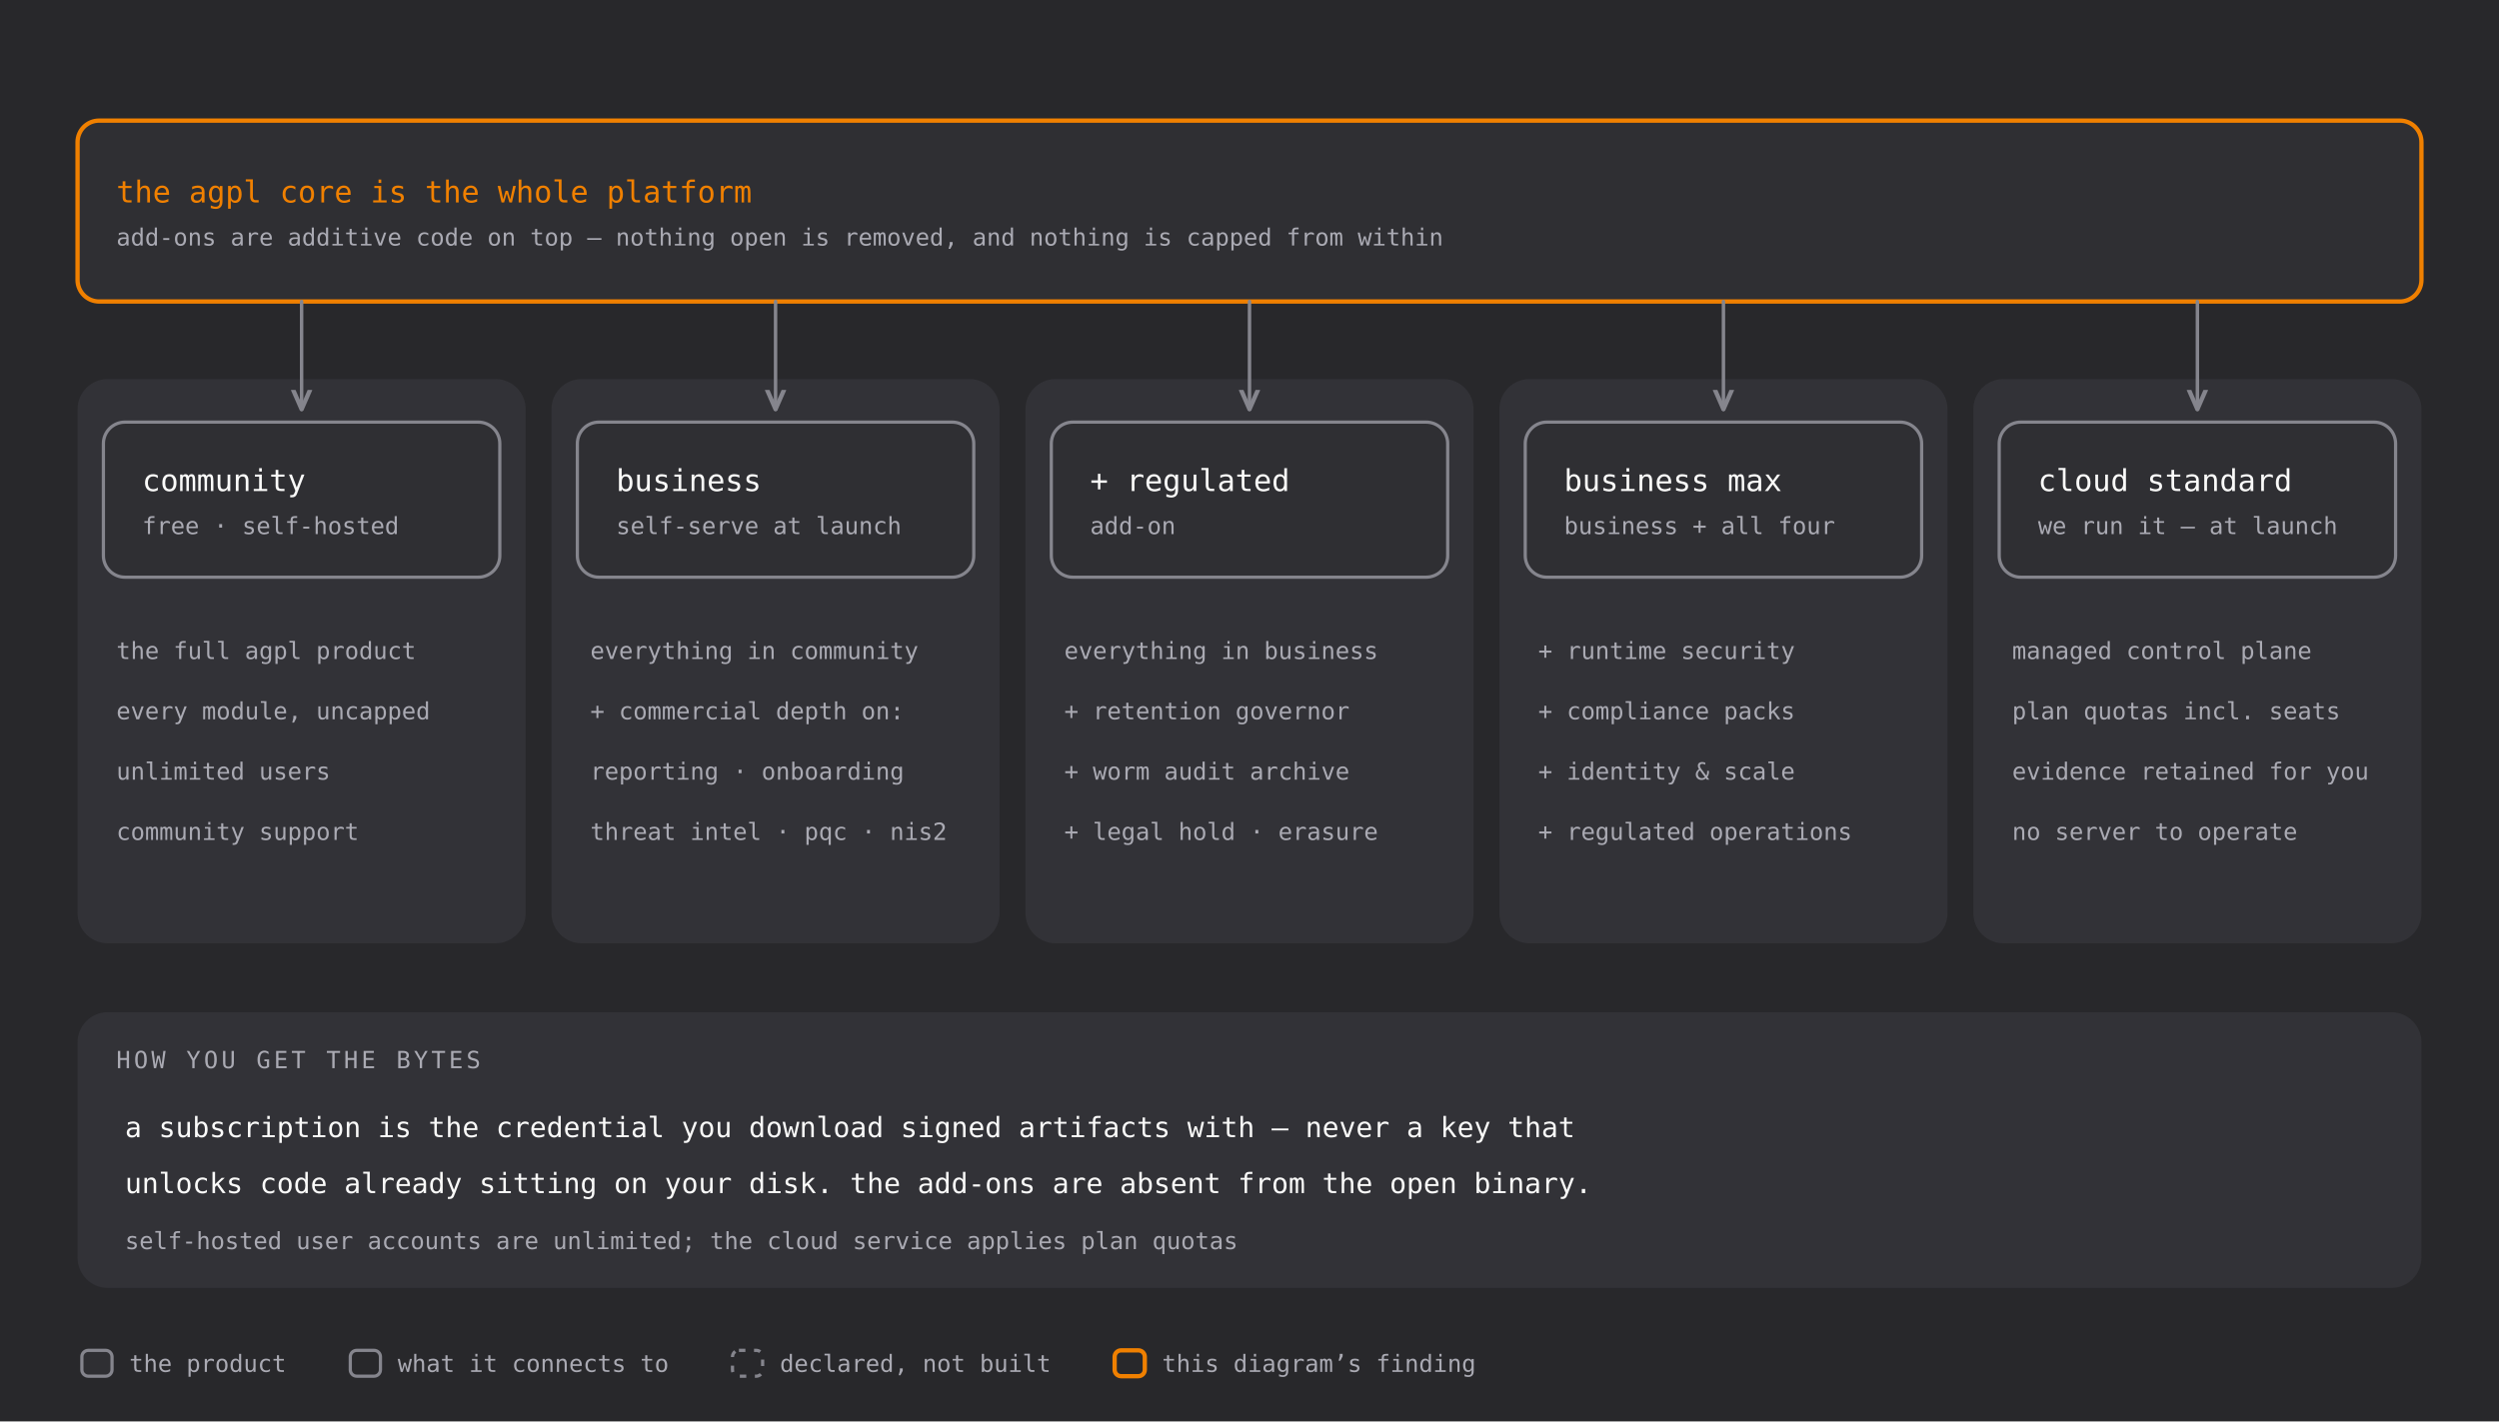
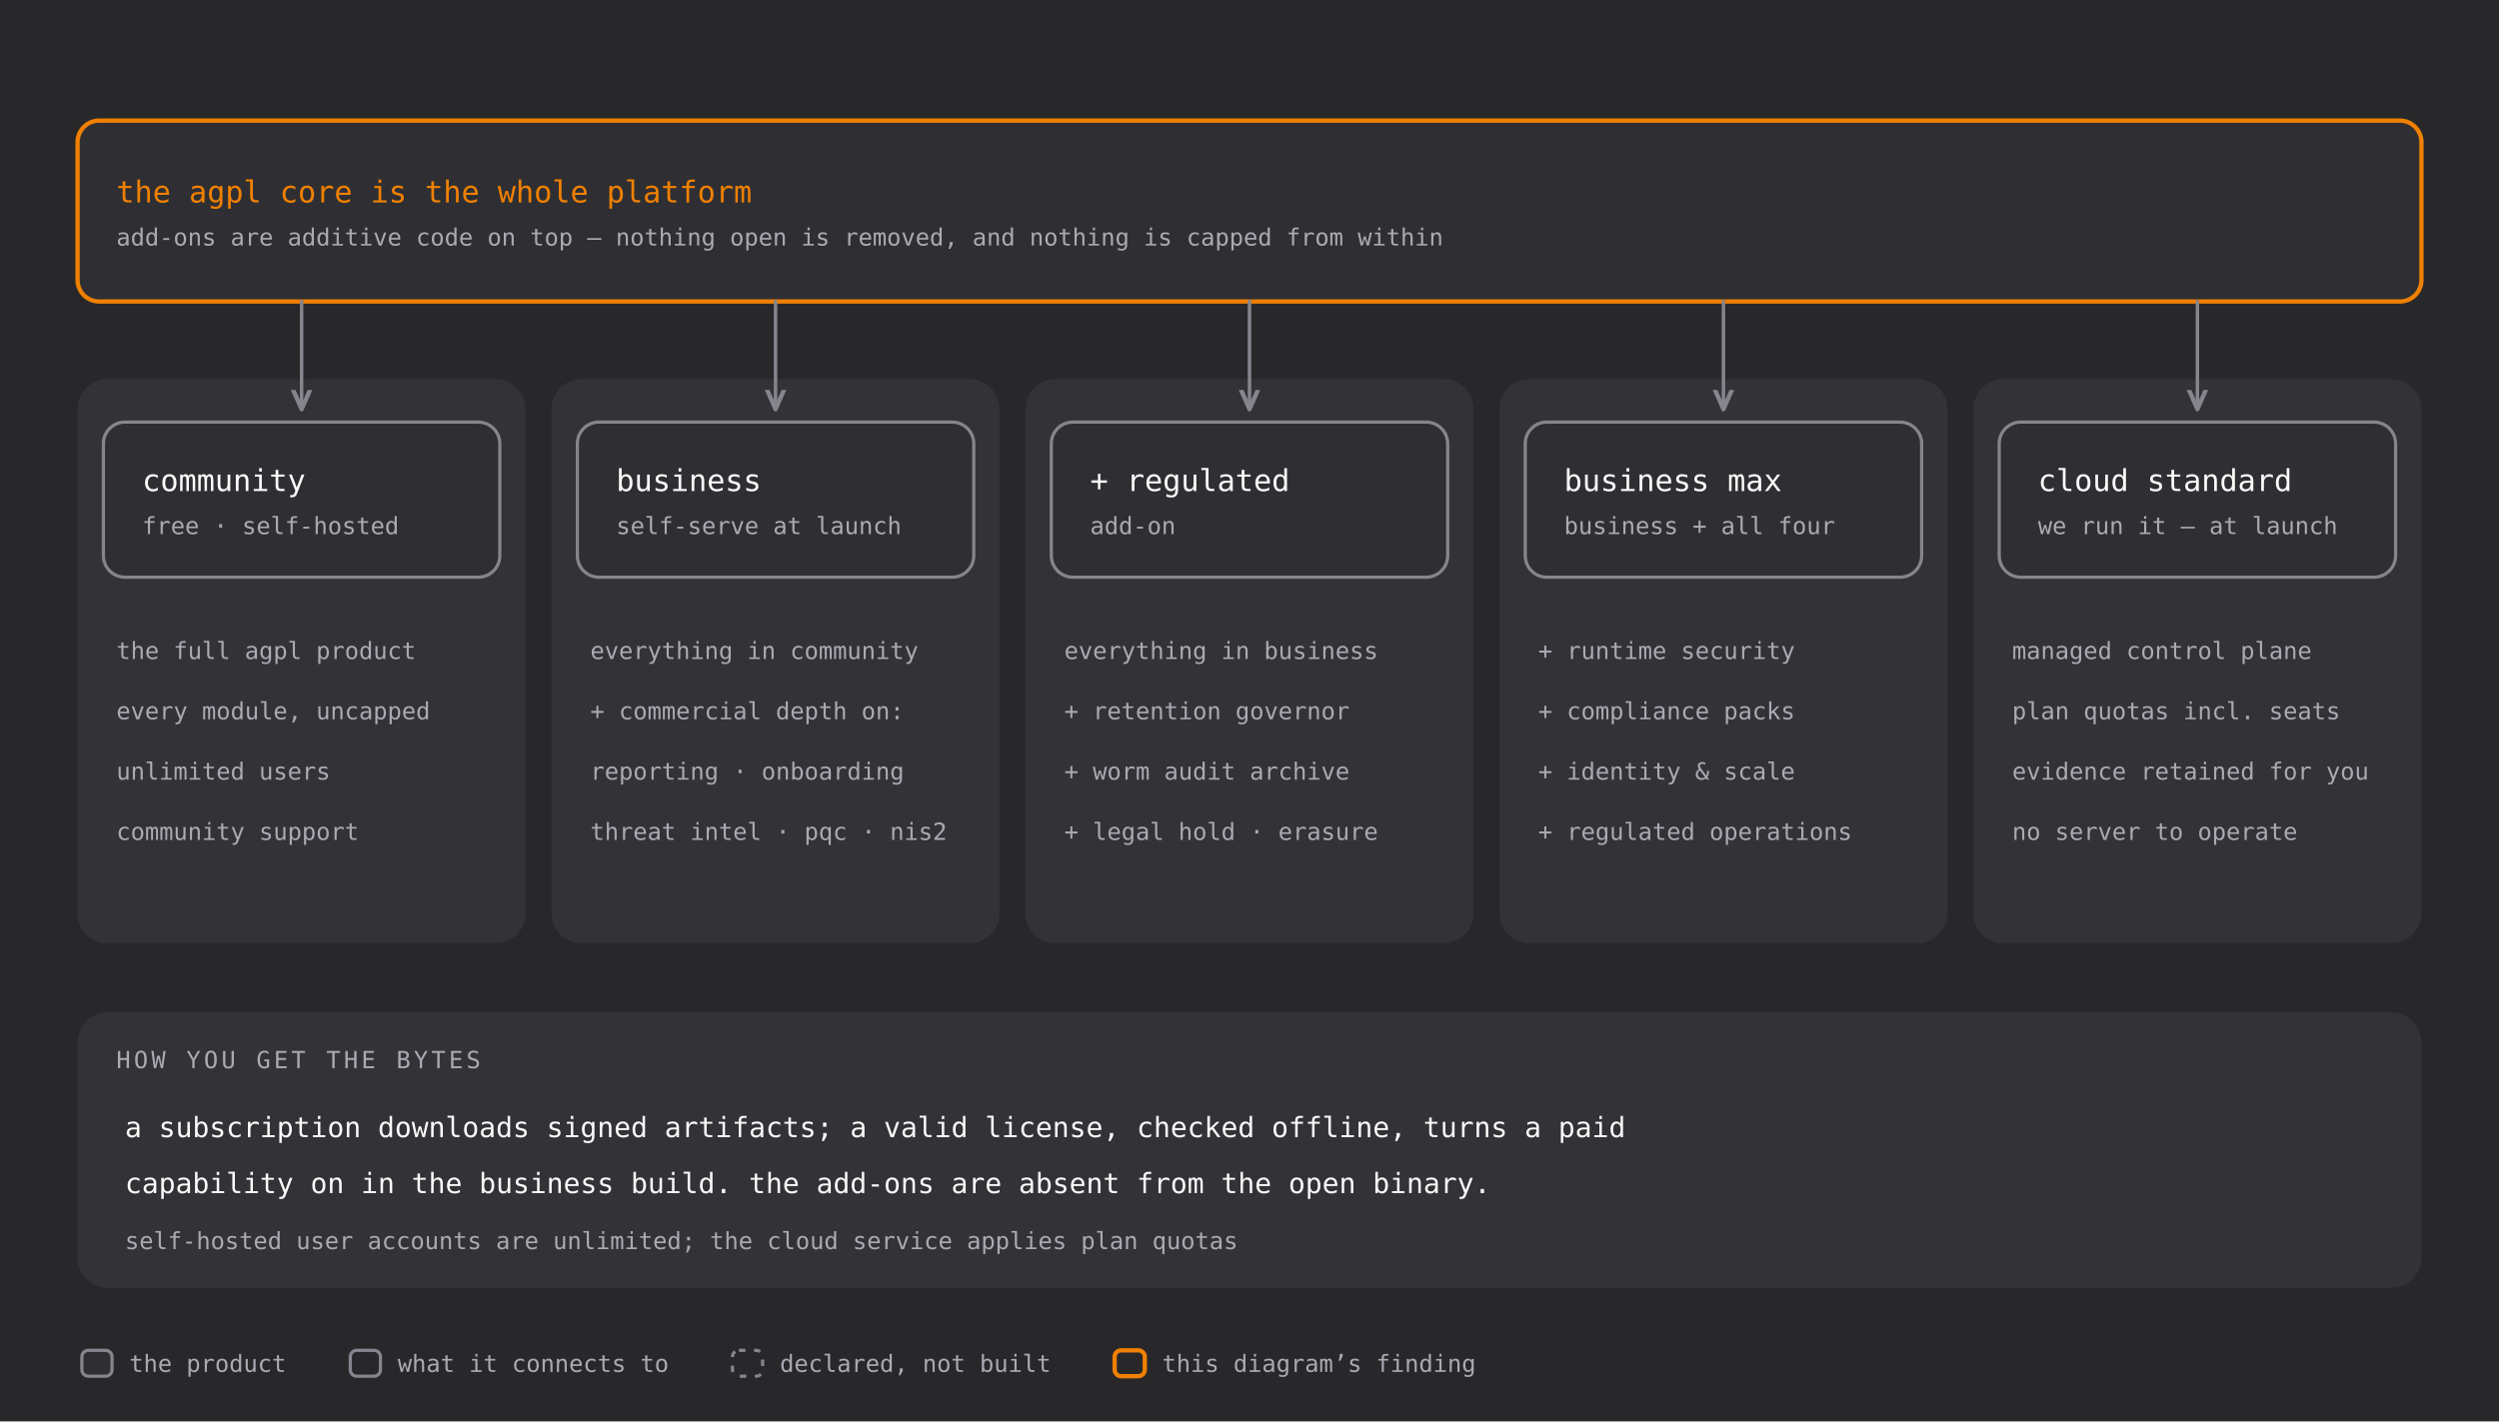
<svg xmlns="http://www.w3.org/2000/svg" viewBox="0 0 1160 660" width="1160" height="660" fill="none" role="img">
  <rect x="0" y="0" width="1160" height="660" fill="#28282b" />
  <defs>
    <marker id="d5dark-a" viewBox="0 0 10 10" refX="8" refY="5" markerWidth="7" markerHeight="7" orient="auto-start-reverse">
      <path d="M 0 1.5 L 8 5 L 0 8.5" fill="none" stroke="#85858d" stroke-width="1.8" stroke-linecap="round" stroke-linejoin="round" />
    </marker>
    <marker id="d5dark-af" viewBox="0 0 10 10" refX="8" refY="5" markerWidth="7" markerHeight="7" orient="auto-start-reverse">
      <path d="M 0 1.5 L 8 5 L 0 8.5" fill="none" stroke="#f08000" stroke-width="1.8" stroke-linecap="round" stroke-linejoin="round" />
    </marker>
    <marker id="d5dark-ad" viewBox="0 0 10 10" refX="8" refY="5" markerWidth="7" markerHeight="7" orient="auto-start-reverse">
      <path d="M 0 1.5 L 8 5 L 0 8.5" fill="none" stroke="#85858d" stroke-width="1.8" stroke-linecap="round" stroke-linejoin="round" />
    </marker>
  </defs>
  <rect x="36" y="56" width="1088" height="84" rx="10" fill="#2f2f33" stroke="#f08000" stroke-width="2" />
  <text x="54" y="94" font-family="'JetBrains Mono', ui-monospace, Menlo, Consolas, monospace" font-size="14" fill="#f08000" font-weight="500">the agpl core is the whole platform</text>
  <text x="54" y="114" font-family="'JetBrains Mono', ui-monospace, Menlo, Consolas, monospace" font-size="11" fill="#aaaab3">add-ons are additive code on top — nothing open is removed, and nothing is capped from within</text>
  <rect x="36" y="176" width="208" height="262" rx="14" fill="#323237" />
  <rect x="48" y="196" width="184" height="72" rx="10" fill="#2f2f33" stroke="#85858d" stroke-width="1.5" />
  <text x="66" y="228" font-family="'JetBrains Mono', ui-monospace, Menlo, Consolas, monospace" font-size="14" fill="#fafaf9" font-weight="500">community</text>
  <text x="66" y="248" font-family="'JetBrains Mono', ui-monospace, Menlo, Consolas, monospace" font-size="11" fill="#aaaab3">free · self-hosted</text>
  <path d="M 140 140 L 140 190" fill="none" stroke="#85858d" stroke-width="1.6" stroke-linecap="round" marker-end="url(#d5dark-a)" />
  <text x="54" y="306" font-family="'JetBrains Mono', ui-monospace, Menlo, Consolas, monospace" font-size="11" fill="#aaaab3">the full agpl product</text>
  <text x="54" y="334" font-family="'JetBrains Mono', ui-monospace, Menlo, Consolas, monospace" font-size="11" fill="#aaaab3">every module, uncapped</text>
  <text x="54" y="362" font-family="'JetBrains Mono', ui-monospace, Menlo, Consolas, monospace" font-size="11" fill="#aaaab3">unlimited users</text>
  <text x="54" y="390" font-family="'JetBrains Mono', ui-monospace, Menlo, Consolas, monospace" font-size="11" fill="#aaaab3">community support</text>
  <rect x="256" y="176" width="208" height="262" rx="14" fill="#323237" />
  <rect x="268" y="196" width="184" height="72" rx="10" fill="#2f2f33" stroke="#85858d" stroke-width="1.5" />
  <text x="286" y="228" font-family="'JetBrains Mono', ui-monospace, Menlo, Consolas, monospace" font-size="14" fill="#fafaf9" font-weight="500">business</text>
  <text x="286" y="248" font-family="'JetBrains Mono', ui-monospace, Menlo, Consolas, monospace" font-size="11" fill="#aaaab3">self-serve at launch</text>
  <path d="M 360 140 L 360 190" fill="none" stroke="#85858d" stroke-width="1.6" stroke-linecap="round" marker-end="url(#d5dark-a)" />
  <text x="274" y="306" font-family="'JetBrains Mono', ui-monospace, Menlo, Consolas, monospace" font-size="11" fill="#aaaab3">everything in community</text>
  <text x="274" y="334" font-family="'JetBrains Mono', ui-monospace, Menlo, Consolas, monospace" font-size="11" fill="#aaaab3">+ commercial depth on:</text>
  <text x="274" y="362" font-family="'JetBrains Mono', ui-monospace, Menlo, Consolas, monospace" font-size="11" fill="#aaaab3">reporting · onboarding</text>
  <text x="274" y="390" font-family="'JetBrains Mono', ui-monospace, Menlo, Consolas, monospace" font-size="11" fill="#aaaab3">threat intel · pqc · nis2</text>
  <rect x="476" y="176" width="208" height="262" rx="14" fill="#323237" />
  <rect x="488" y="196" width="184" height="72" rx="10" fill="#2f2f33" stroke="#85858d" stroke-width="1.5" />
  <text x="506" y="228" font-family="'JetBrains Mono', ui-monospace, Menlo, Consolas, monospace" font-size="14" fill="#fafaf9" font-weight="500">+ regulated</text>
  <text x="506" y="248" font-family="'JetBrains Mono', ui-monospace, Menlo, Consolas, monospace" font-size="11" fill="#aaaab3">add-on</text>
  <path d="M 580 140 L 580 190" fill="none" stroke="#85858d" stroke-width="1.6" stroke-linecap="round" marker-end="url(#d5dark-a)" />
  <text x="494" y="306" font-family="'JetBrains Mono', ui-monospace, Menlo, Consolas, monospace" font-size="11" fill="#aaaab3">everything in business</text>
  <text x="494" y="334" font-family="'JetBrains Mono', ui-monospace, Menlo, Consolas, monospace" font-size="11" fill="#aaaab3">+ retention governor</text>
  <text x="494" y="362" font-family="'JetBrains Mono', ui-monospace, Menlo, Consolas, monospace" font-size="11" fill="#aaaab3">+ worm audit archive</text>
  <text x="494" y="390" font-family="'JetBrains Mono', ui-monospace, Menlo, Consolas, monospace" font-size="11" fill="#aaaab3">+ legal hold · erasure</text>
  <rect x="696" y="176" width="208" height="262" rx="14" fill="#323237" />
  <rect x="708" y="196" width="184" height="72" rx="10" fill="#2f2f33" stroke="#85858d" stroke-width="1.5" />
  <text x="726" y="228" font-family="'JetBrains Mono', ui-monospace, Menlo, Consolas, monospace" font-size="14" fill="#fafaf9" font-weight="500">business max</text>
  <text x="726" y="248" font-family="'JetBrains Mono', ui-monospace, Menlo, Consolas, monospace" font-size="11" fill="#aaaab3">business + all four</text>
  <path d="M 800 140 L 800 190" fill="none" stroke="#85858d" stroke-width="1.6" stroke-linecap="round" marker-end="url(#d5dark-a)" />
  <text x="714" y="306" font-family="'JetBrains Mono', ui-monospace, Menlo, Consolas, monospace" font-size="11" fill="#aaaab3">+ runtime security</text>
  <text x="714" y="334" font-family="'JetBrains Mono', ui-monospace, Menlo, Consolas, monospace" font-size="11" fill="#aaaab3">+ compliance packs</text>
  <text x="714" y="362" font-family="'JetBrains Mono', ui-monospace, Menlo, Consolas, monospace" font-size="11" fill="#aaaab3">+ identity &amp; scale</text>
  <text x="714" y="390" font-family="'JetBrains Mono', ui-monospace, Menlo, Consolas, monospace" font-size="11" fill="#aaaab3">+ regulated operations</text>
  <rect x="916" y="176" width="208" height="262" rx="14" fill="#323237" />
  <rect x="928" y="196" width="184" height="72" rx="10" fill="#2f2f33" stroke="#85858d" stroke-width="1.5" />
  <text x="946" y="228" font-family="'JetBrains Mono', ui-monospace, Menlo, Consolas, monospace" font-size="14" fill="#fafaf9" font-weight="500">cloud standard</text>
  <text x="946" y="248" font-family="'JetBrains Mono', ui-monospace, Menlo, Consolas, monospace" font-size="11" fill="#aaaab3">we run it — at launch</text>
  <path d="M 1020 140 L 1020 190" fill="none" stroke="#85858d" stroke-width="1.6" stroke-linecap="round" marker-end="url(#d5dark-a)" />
  <text x="934" y="306" font-family="'JetBrains Mono', ui-monospace, Menlo, Consolas, monospace" font-size="11" fill="#aaaab3">managed control plane</text>
  <text x="934" y="334" font-family="'JetBrains Mono', ui-monospace, Menlo, Consolas, monospace" font-size="11" fill="#aaaab3">plan quotas incl. seats</text>
  <text x="934" y="362" font-family="'JetBrains Mono', ui-monospace, Menlo, Consolas, monospace" font-size="11" fill="#aaaab3">evidence retained for you</text>
  <text x="934" y="390" font-family="'JetBrains Mono', ui-monospace, Menlo, Consolas, monospace" font-size="11" fill="#aaaab3">no server to operate</text>
  <rect x="36" y="470" width="1088" height="128" rx="14" fill="#323237" />
  <text x="54" y="496" font-family="'JetBrains Mono', ui-monospace, Menlo, Consolas, monospace" font-size="11" fill="#aaaab3" letter-spacing="1.5">HOW YOU GET THE BYTES</text>
-   <text x="58" y="528" font-family="'JetBrains Mono', ui-monospace, Menlo, Consolas, monospace" font-size="13" fill="#fafaf9">a subscription is the credential you download signed artifacts with — never a key that</text>
-   <text x="58" y="554" font-family="'JetBrains Mono', ui-monospace, Menlo, Consolas, monospace" font-size="13" fill="#fafaf9">unlocks code already sitting on your disk. the add-ons are absent from the open binary.</text>
+   <text x="58" y="528" font-family="'JetBrains Mono', ui-monospace, Menlo, Consolas, monospace" font-size="13" fill="#fafaf9">a subscription downloads signed artifacts; a valid license, checked offline, turns a paid</text>
+   <text x="58" y="554" font-family="'JetBrains Mono', ui-monospace, Menlo, Consolas, monospace" font-size="13" fill="#fafaf9">capability on in the business build. the add-ons are absent from the open binary.</text>
  <text x="58" y="580" font-family="'JetBrains Mono', ui-monospace, Menlo, Consolas, monospace" font-size="11" fill="#aaaab3">self-hosted user accounts are unlimited; the cloud service applies plan quotas</text>
  <rect x="38" y="627" width="14" height="12" rx="3" fill="#2f2f33" stroke="#85858d" stroke-width="1.5" />
  <text x="60" y="637" font-family="'JetBrains Mono', ui-monospace, Menlo, Consolas, monospace" font-size="11" fill="#aaaab3">the product</text>
  <rect x="162.6" y="627" width="14" height="12" rx="3" fill="none" stroke="#85858d" stroke-width="1.5" />
  <text x="184.6" y="637" font-family="'JetBrains Mono', ui-monospace, Menlo, Consolas, monospace" font-size="11" fill="#aaaab3">what it connects to</text>
  <rect x="340" y="627" width="14" height="12" rx="3" fill="none" stroke="#85858d" stroke-width="1.5" stroke-dasharray="3 4" />
  <text x="362" y="637" font-family="'JetBrains Mono', ui-monospace, Menlo, Consolas, monospace" font-size="11" fill="#aaaab3">declared, not built</text>
  <rect x="517.4" y="627" width="14" height="12" rx="3" fill="none" stroke="#f08000" stroke-width="2" />
  <text x="539.4" y="637" font-family="'JetBrains Mono', ui-monospace, Menlo, Consolas, monospace" font-size="11" fill="#aaaab3">this diagram’s finding</text>
</svg>
